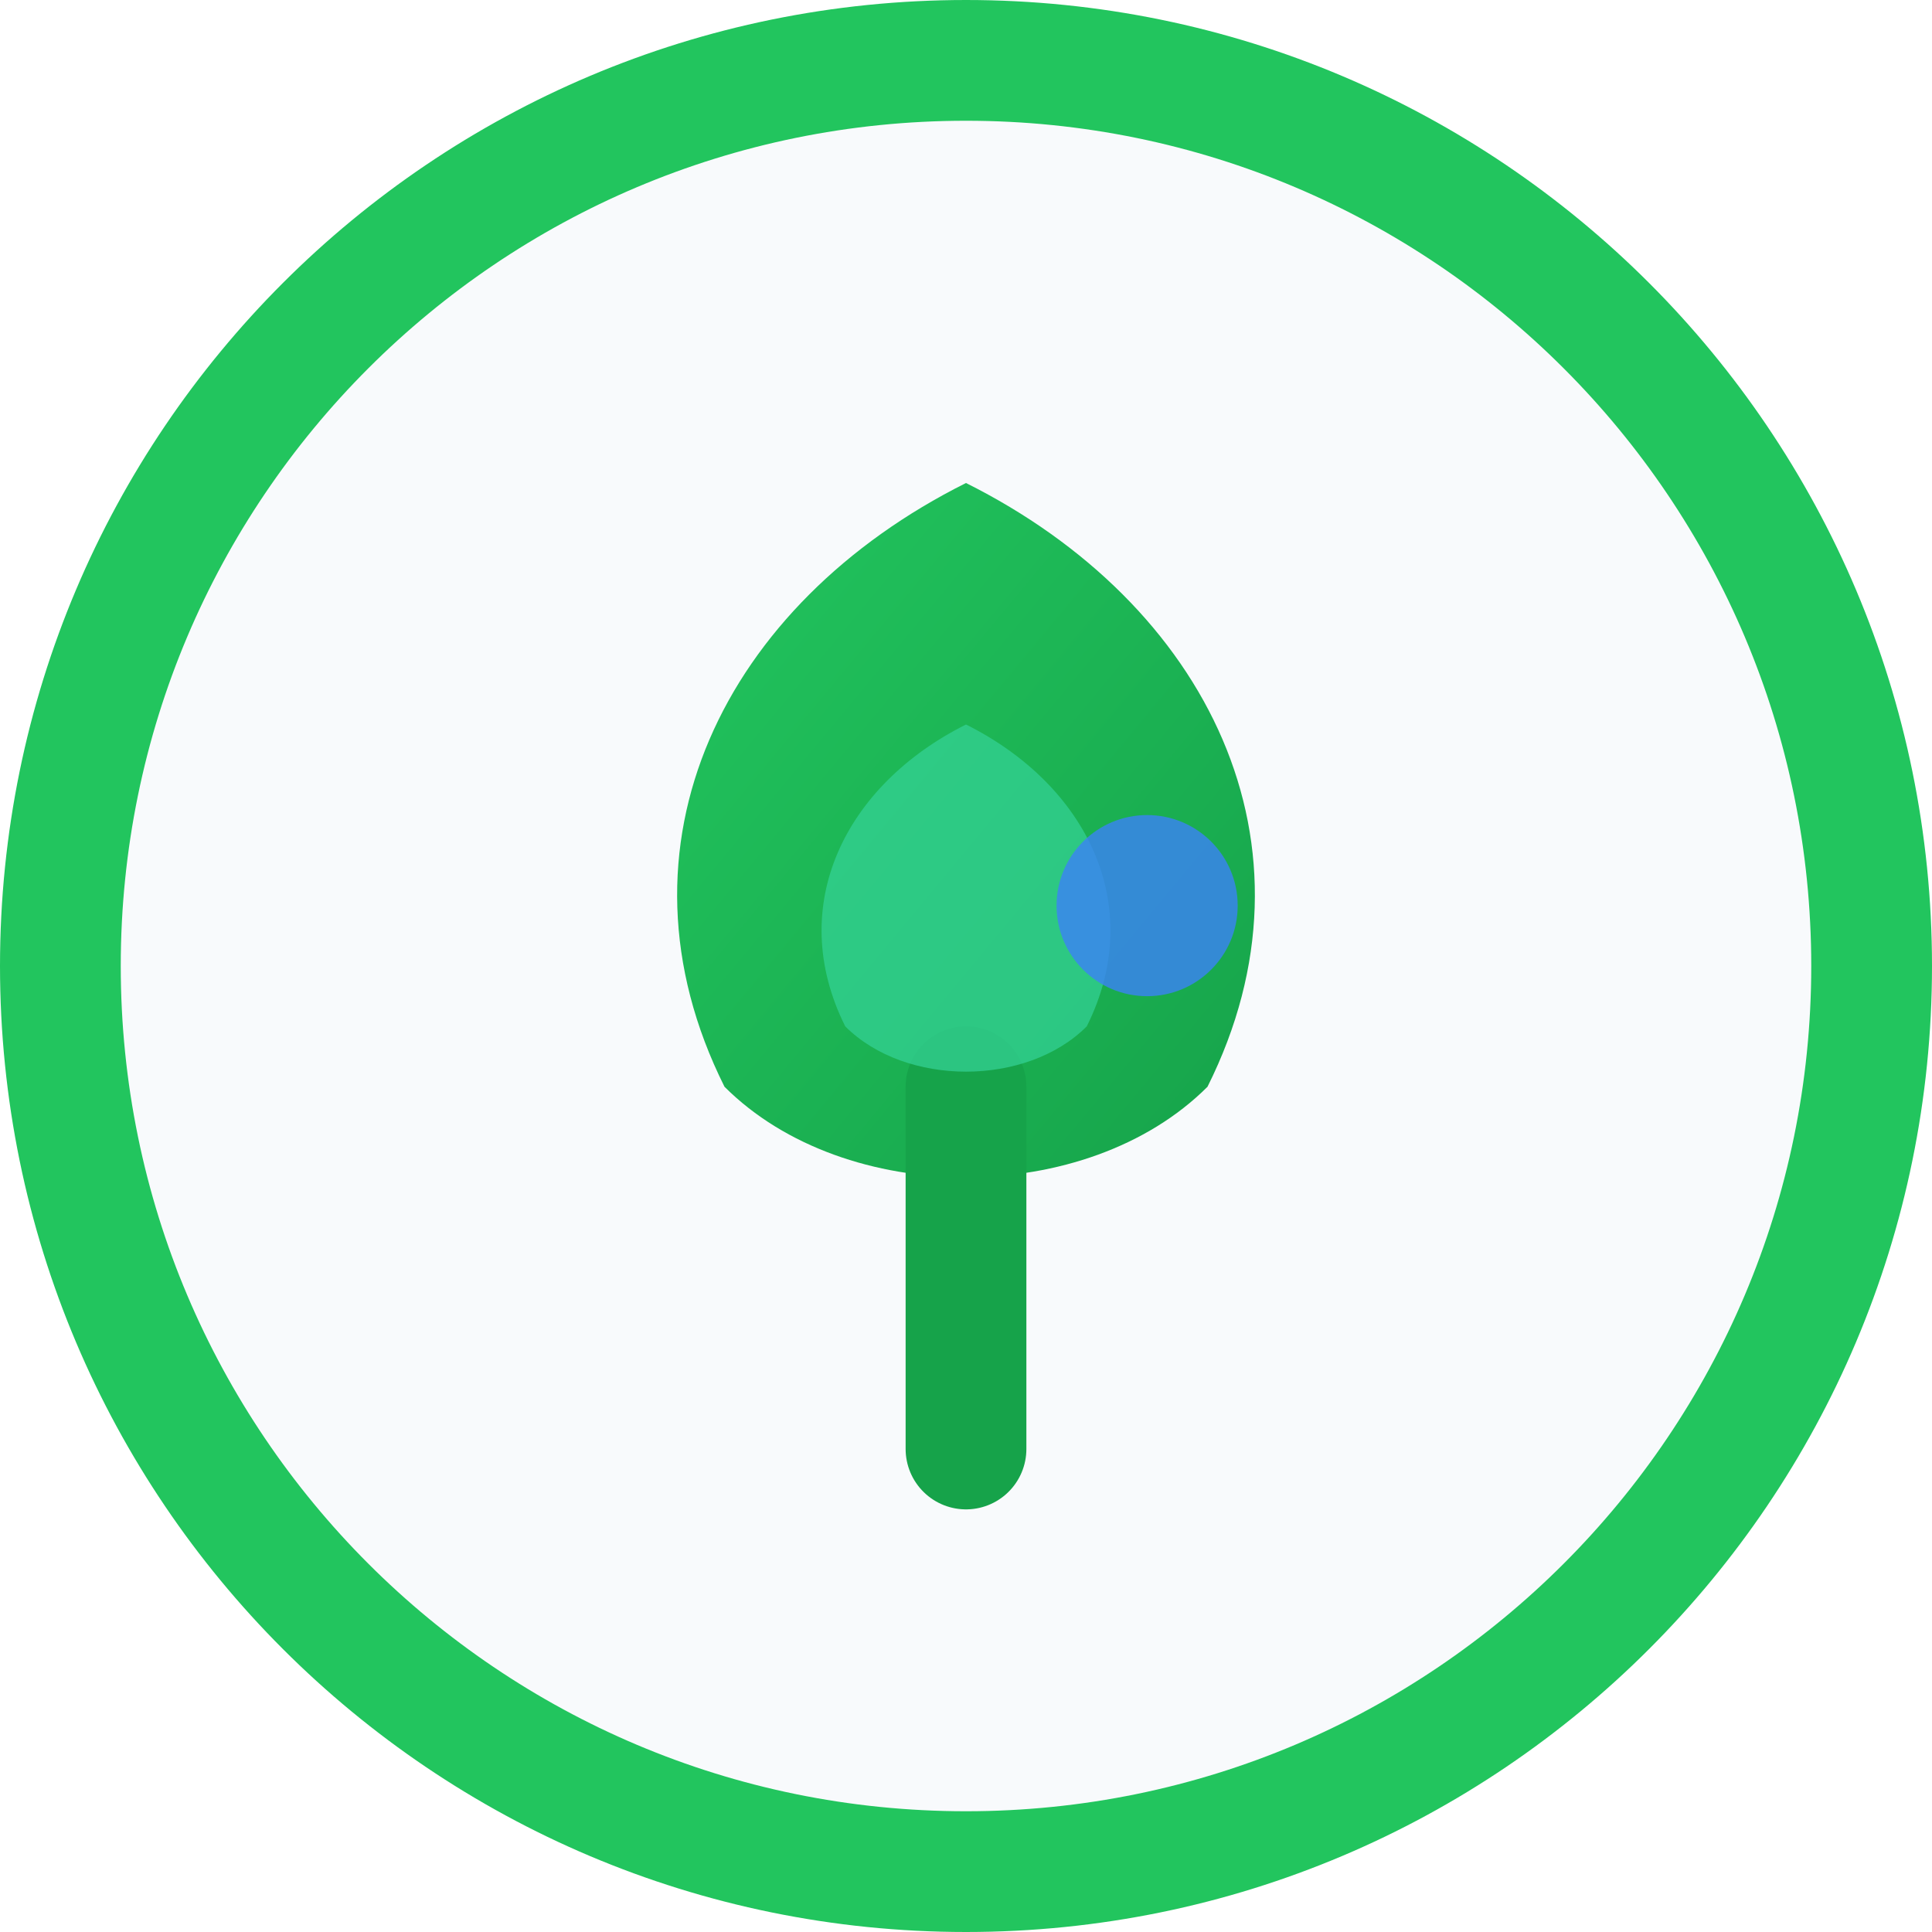
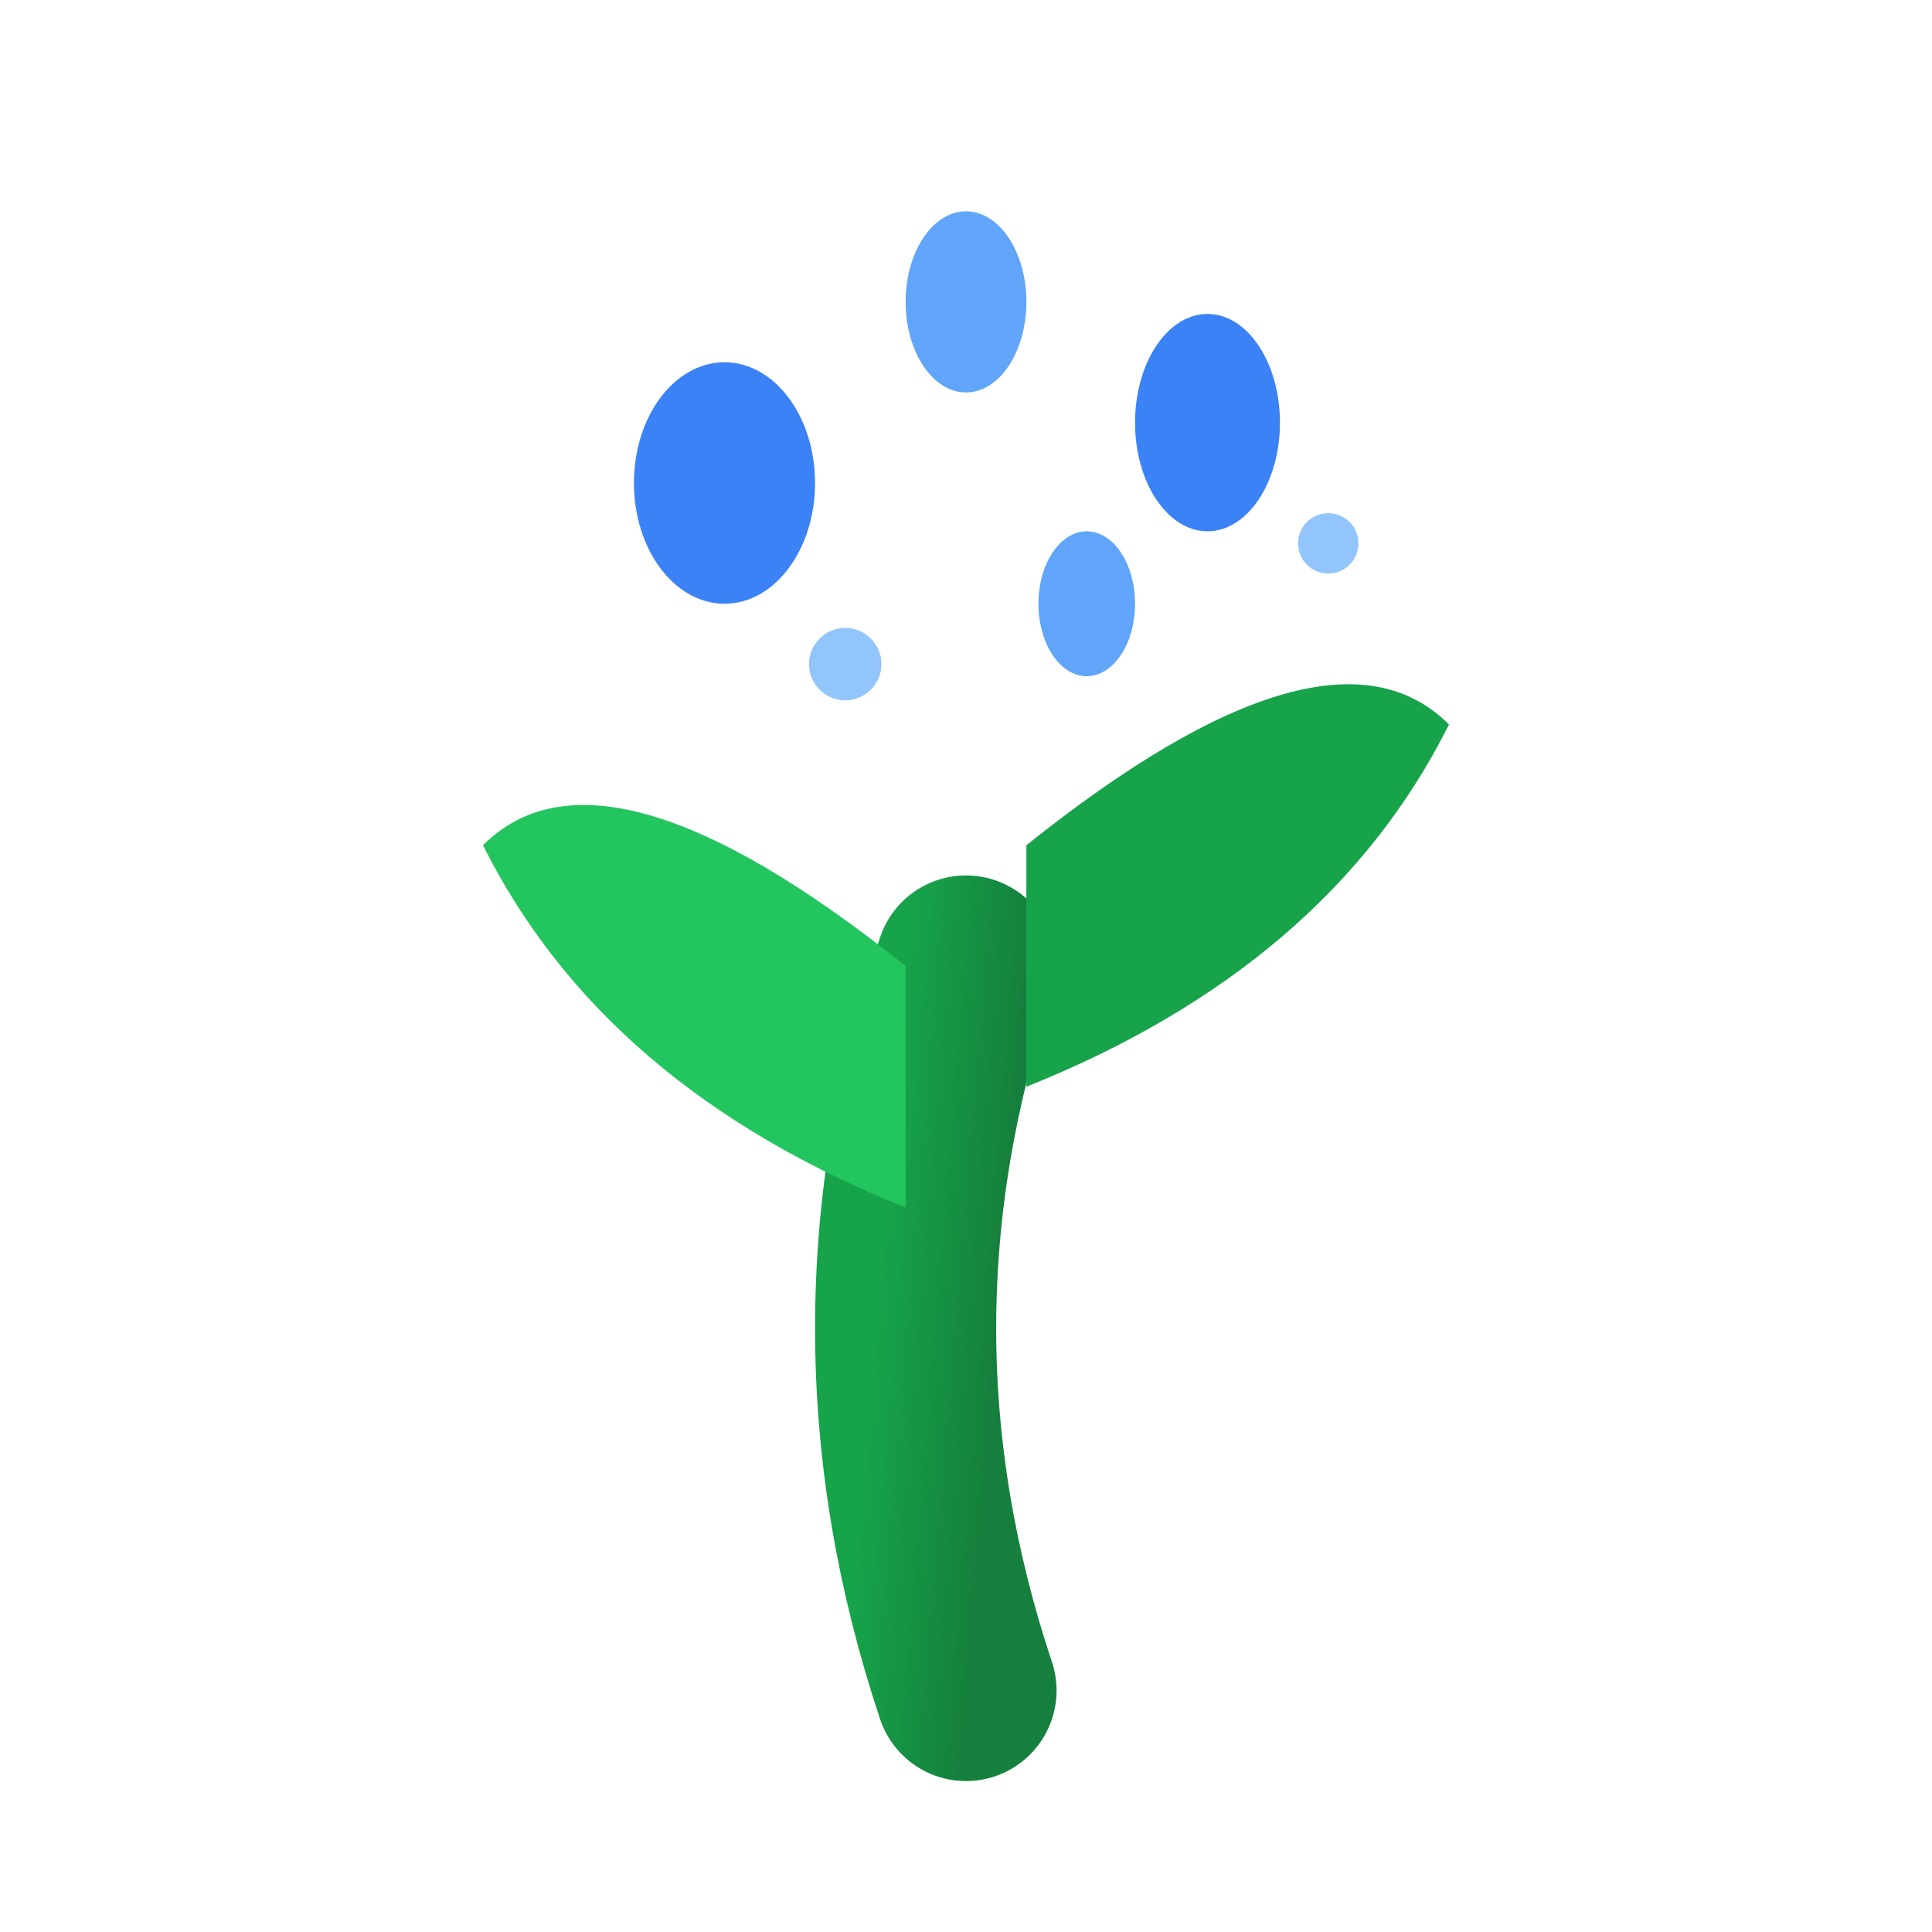
<svg xmlns="http://www.w3.org/2000/svg" viewBox="0 0 32 32" width="32" height="32">
  <defs>
-     <linearGradient id="leafGradient" x1="0%" y1="0%" x2="100%" y2="100%">
-       <stop offset="0%" style="stop-color:#22c55e;stop-opacity:1" />
-       <stop offset="100%" style="stop-color:#16a34a;stop-opacity:1" />
+     <linearGradient id="stemGradient" x1="0%" y1="0%" x2="100%" y2="100%">
+       <stop offset="0%" style="stop-color:#16a34a;stop-opacity:1" />
+       <stop offset="100%" style="stop-color:#15803d;stop-opacity:1" />
    </linearGradient>
  </defs>
-   <circle cx="16" cy="16" r="15" fill="#f8fafc" stroke="#22c55e" stroke-width="2" />
-   <path d="M16 8 C20 10, 22 14, 20 18 C18 20, 14 20, 12 18 C10 14, 12 10, 16 8 Z" fill="url(#leafGradient)" />
-   <line x1="16" y1="18" x2="16" y2="24" stroke="#16a34a" stroke-width="2" stroke-linecap="round" />
-   <path d="M16 12 C18 13, 19 15, 18 17 C17 18, 15 18, 14 17 C13 15, 14 13, 16 12 Z" fill="#34d399" opacity="0.7" />
-   <circle cx="19" cy="15" r="1.5" fill="#3b82f6" opacity="0.8" />
+   <rect width="32" height="32" fill="transparent" />
+   <path d="M16 28 Q15 25, 15 22 Q15 19, 16 16" stroke="url(#stemGradient)" stroke-width="3" fill="none" stroke-linecap="round" />
+   <path d="M15 20 Q10 18, 8 14 Q10 12, 15 16" fill="#22c55e" />
+   <path d="M17 18 Q22 16, 24 12 Q22 10, 17 14" fill="#16a34a" />
+   <ellipse cx="12" cy="8" rx="1.5" ry="2" fill="#3b82f6" />
+   <ellipse cx="16" cy="5" rx="1" ry="1.5" fill="#60a5fa" />
+   <ellipse cx="20" cy="7" rx="1.2" ry="1.8" fill="#3b82f6" />
+   <ellipse cx="18" cy="10" rx="0.8" ry="1.2" fill="#60a5fa" />
+   <circle cx="14" cy="11" r="0.6" fill="#93c5fd" />
+   <circle cx="22" cy="9" r="0.5" fill="#93c5fd" />
</svg>
